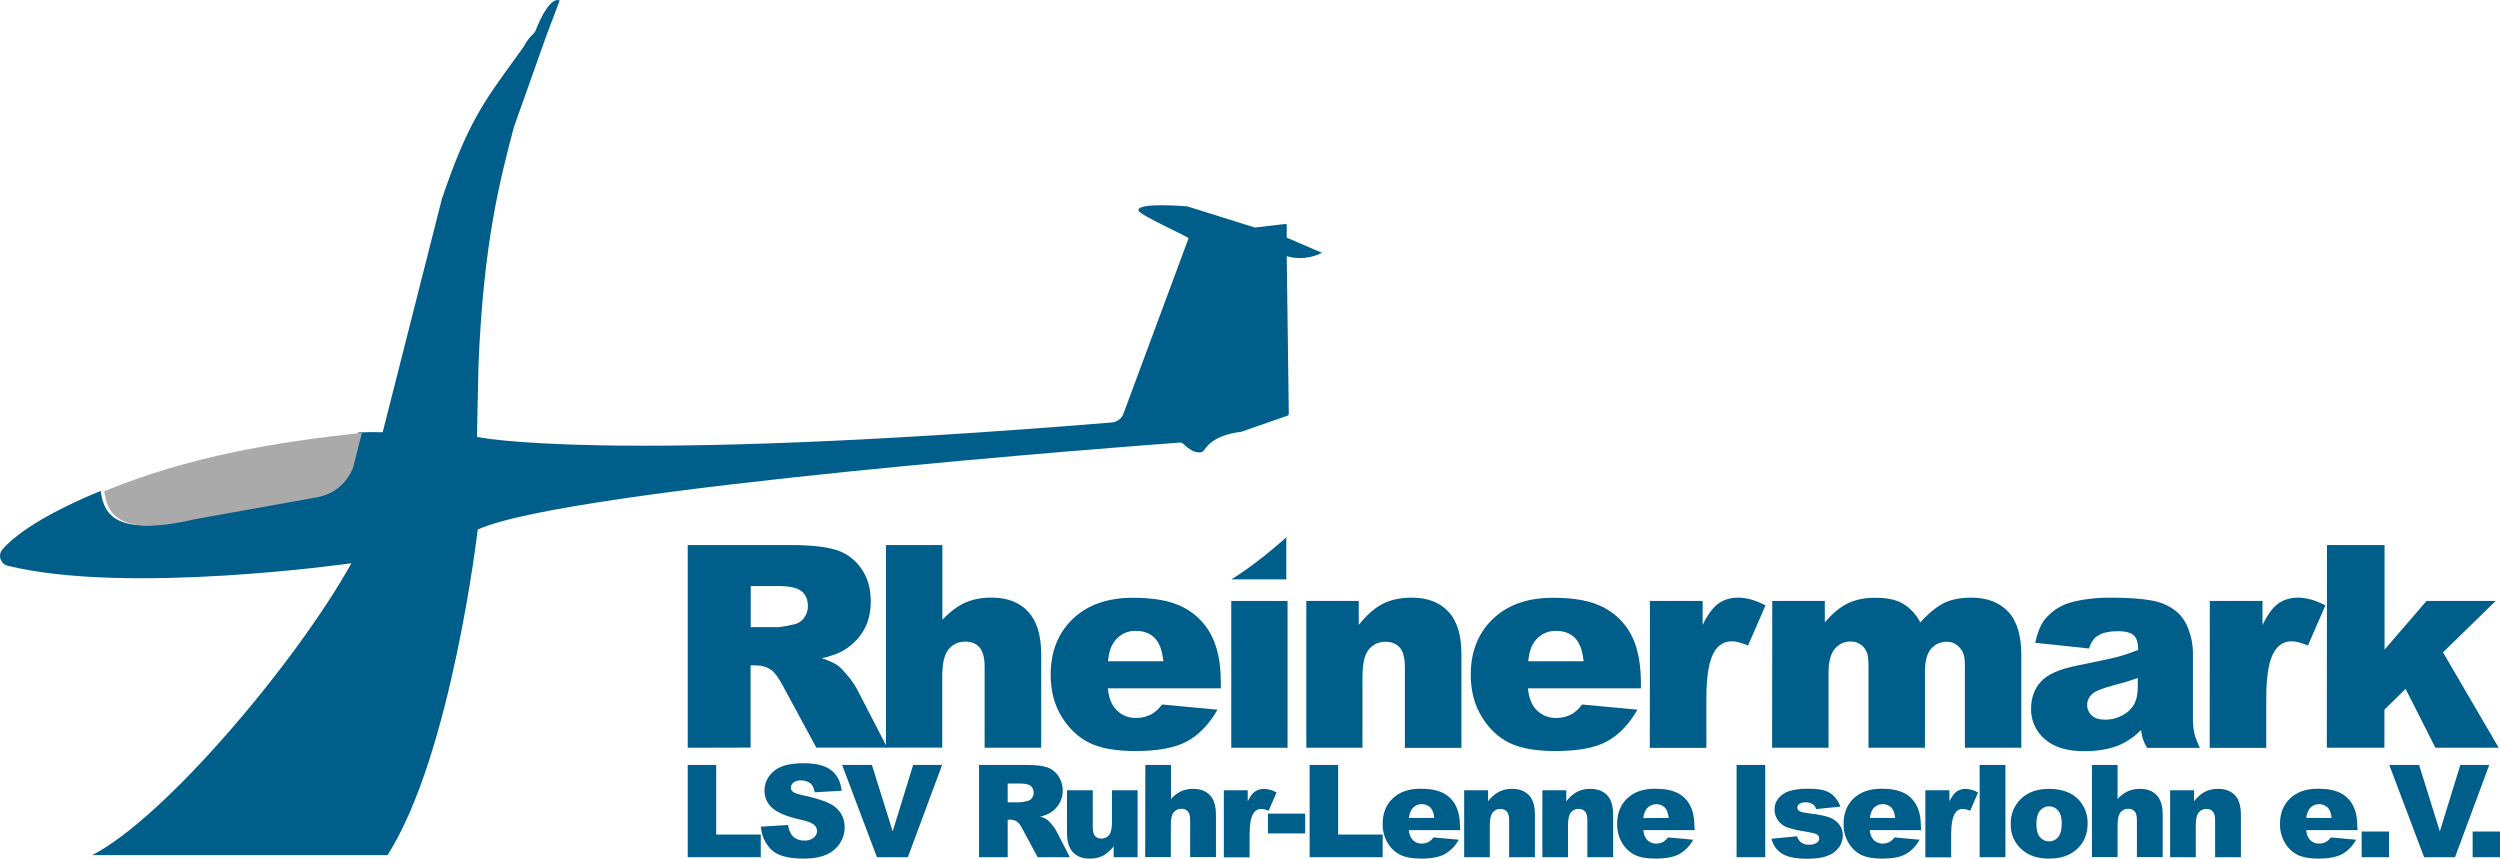
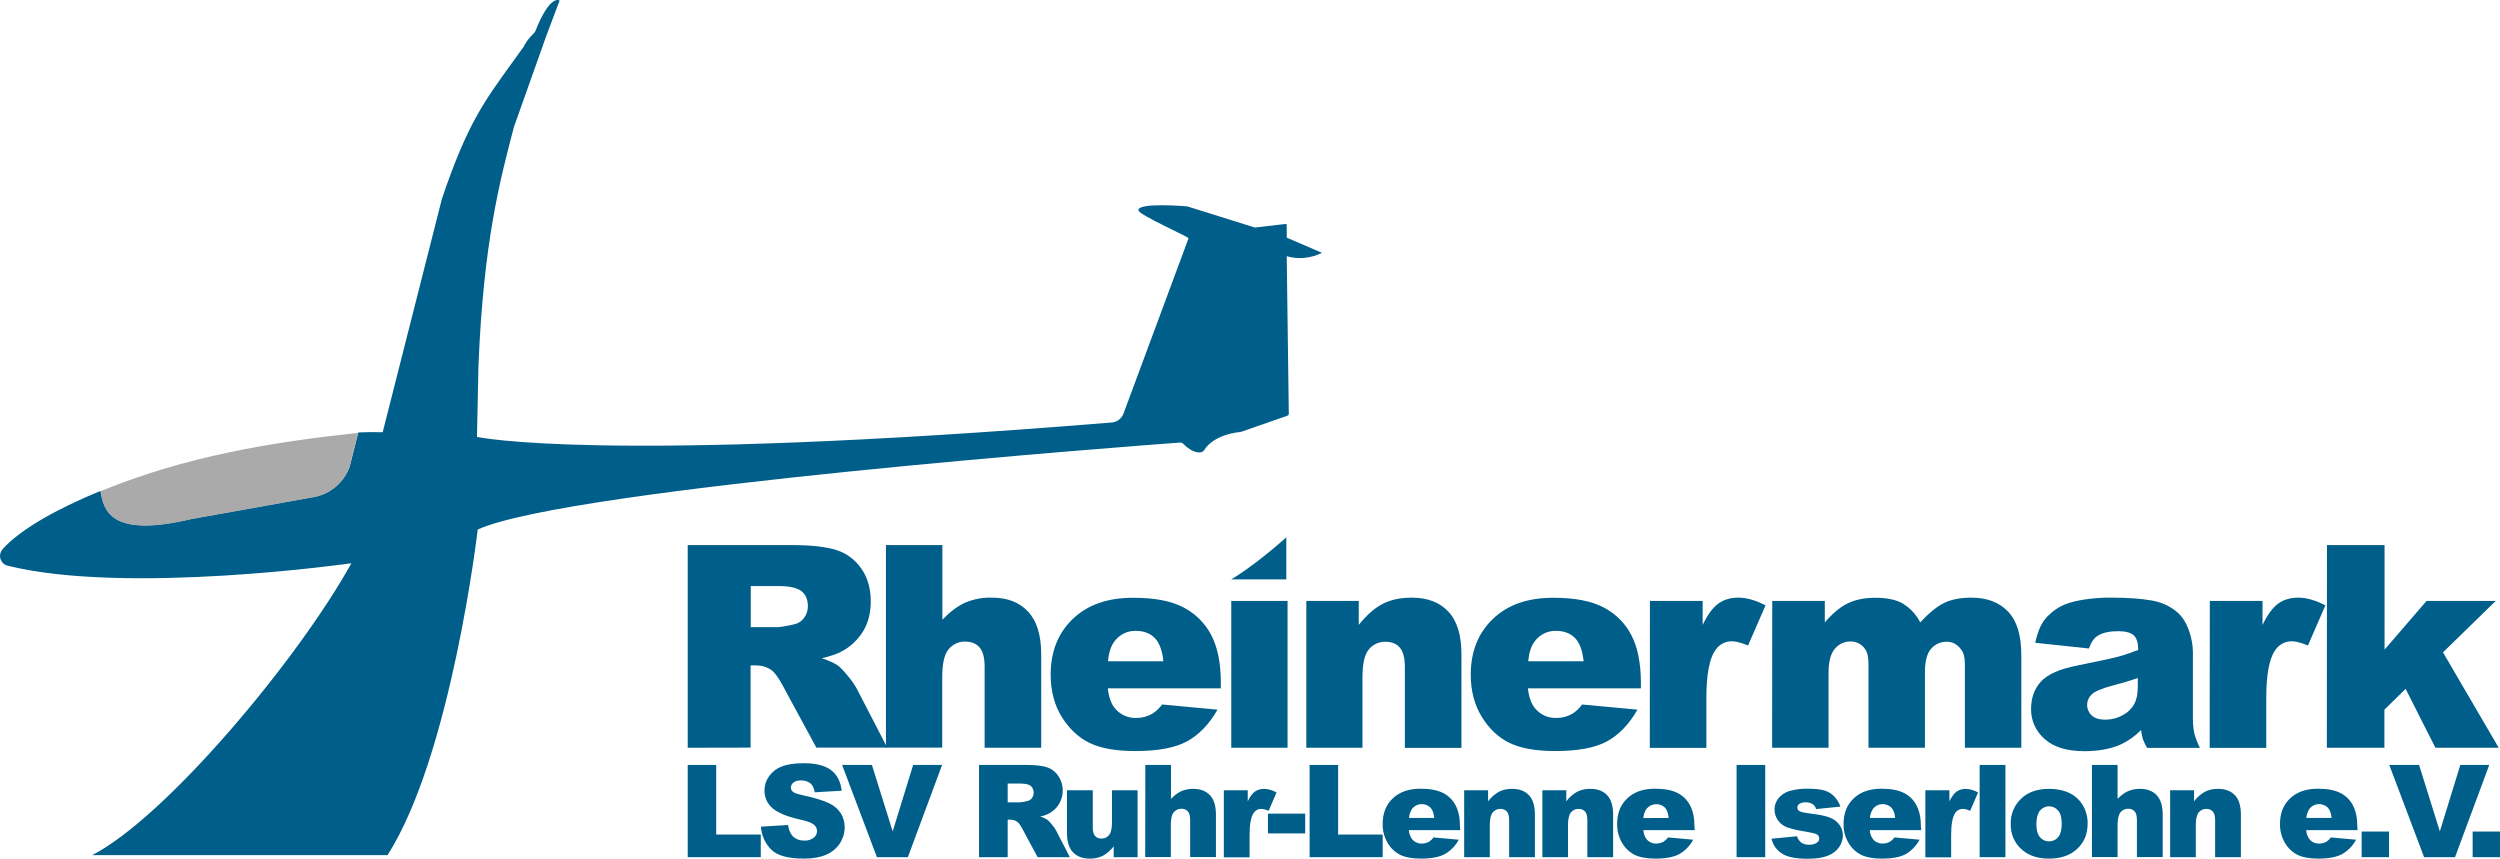
<svg xmlns="http://www.w3.org/2000/svg" version="1.1" id="Logo" x="0px" y="0px" viewBox="0 0 1336.015 458.924" xml:space="preserve" width="1336.015" height="458.924">
  <defs id="defs46" />
  <style type="text/css" id="style2">
	.st0{fill:#005E8A;}
	.st1{fill:#AAAAAA;}
</style>
  <path id="path54" class="st0" d="M 367.519,399.603 V 291.295 h 55.8 c 10.333,0 18.217,0.919 23.728,2.679 5.358,1.684 10.027,5.205 13.242,9.874 3.368,4.822 5.052,10.639 5.052,17.528 0,6.047 -1.301,11.175 -3.827,15.538 -2.602,4.363 -6.2,8.037 -10.563,10.563 -2.832,1.76 -6.812,3.138 -11.788,4.286 3.98,1.301 6.889,2.679 8.726,3.98 1.225,0.919 2.985,2.756 5.358,5.664 1.76,2.067 3.368,4.363 4.669,6.736 l 16.227,31.383 h -37.889 l -17.911,-33.066 c -2.296,-4.286 -4.286,-7.042 -6.047,-8.343 -2.373,-1.684 -5.281,-2.526 -8.19,-2.526 h -2.985 v 43.936 z m 33.679,-64.449 h 14.084 c 1.531,0 4.516,-0.459 8.879,-1.454 2.143,-0.383 4.133,-1.607 5.435,-3.368 1.378,-1.76 2.143,-3.98 2.143,-6.277 0,-3.521 -1.072,-6.2 -3.291,-8.037 -2.22,-1.837 -6.353,-2.832 -12.476,-2.832 h -14.773 z" style="stroke-width:0.765" />
  <path id="path56" class="st0" d="m 473.531,291.295 h 30.081 v 39.879 c 4.057,-4.21 8.114,-7.272 12.17,-9.109 4.516,-1.914 9.415,-2.832 14.313,-2.679 8.19,0 14.62,2.449 19.289,7.425 4.669,4.975 7.042,12.553 7.042,22.886 v 49.906 h -30.234 v -43.17 c 0,-4.899 -0.919,-8.42 -2.756,-10.486 -1.837,-2.067 -4.363,-3.062 -7.654,-3.062 -3.444,-0.076 -6.736,1.454 -8.879,4.133 -2.296,2.756 -3.368,7.731 -3.368,14.849 v 37.659 h -30.081 V 291.295 Z" style="stroke-width:0.765" />
  <path id="path58" class="st0" d="m 652.335,367.838 h -60.316 c 0.536,4.822 1.837,8.42 3.904,10.793 2.832,3.368 6.965,5.205 11.405,5.052 2.985,0 5.817,-0.765 8.42,-2.22 2.067,-1.301 3.827,-2.985 5.281,-4.975 l 29.622,2.756 c -4.516,7.884 -10.027,13.548 -16.38,16.992 -6.43,3.444 -15.615,5.128 -27.555,5.128 -10.41,0 -18.523,-1.454 -24.494,-4.363 -5.97,-2.909 -10.869,-7.578 -14.849,-13.931 -3.904,-6.353 -5.894,-13.854 -5.894,-22.504 0,-12.247 3.904,-22.197 11.788,-29.775 7.884,-7.578 18.676,-11.405 32.531,-11.328 11.252,0 20.054,1.684 26.637,5.128 6.353,3.291 11.558,8.42 14.849,14.773 3.368,6.43 5.128,14.849 5.128,25.183 v 3.291 z m -30.617,-14.467 c -0.612,-5.817 -2.143,-9.951 -4.669,-12.476 -2.526,-2.526 -5.894,-3.751 -10.027,-3.751 -4.516,-0.153 -8.879,1.99 -11.481,5.664 -1.837,2.373 -2.985,5.894 -3.444,10.563 z" style="stroke-width:0.765" />
  <rect id="rect60" x="657.999" y="321.147" class="st0" width="30.081" height="78.456" style="stroke-width:0.765" />
  <path id="path62" class="st0" d="m 698.108,321.147 h 28.015 v 12.783 c 4.21,-5.205 8.42,-8.956 12.706,-11.175 4.286,-2.22 9.491,-3.368 15.615,-3.368 8.343,0 14.849,2.449 19.518,7.425 4.746,4.975 7.042,12.63 7.042,22.963 v 49.906 h -30.234 v -43.17 c 0,-4.899 -0.919,-8.42 -2.756,-10.486 -1.837,-2.067 -4.363,-3.062 -7.654,-3.062 -3.444,-0.076 -6.736,1.454 -8.879,4.133 -2.296,2.756 -3.368,7.731 -3.368,14.849 v 37.659 h -30.005 z" style="stroke-width:0.765" />
  <path id="path64" class="st0" d="m 876.835,367.838 h -60.316 c 0.536,4.822 1.837,8.42 3.904,10.793 2.832,3.368 6.965,5.205 11.405,5.052 2.985,0 5.817,-0.765 8.42,-2.22 2.067,-1.301 3.827,-2.985 5.205,-4.975 l 29.622,2.756 c -4.516,7.884 -10.027,13.548 -16.38,16.992 -6.353,3.444 -15.615,5.128 -27.555,5.128 -10.41,0 -18.523,-1.454 -24.494,-4.363 -5.97,-2.909 -10.869,-7.578 -14.773,-13.931 -3.904,-6.353 -5.894,-13.854 -5.894,-22.504 0,-12.247 3.904,-22.197 11.788,-29.775 7.884,-7.578 18.676,-11.405 32.531,-11.328 11.252,0 20.054,1.684 26.637,5.128 6.353,3.291 11.558,8.42 14.849,14.773 3.368,6.43 5.052,14.849 5.128,25.183 v 3.291 z m -30.541,-14.467 c -0.612,-5.817 -2.143,-9.951 -4.669,-12.476 -2.526,-2.526 -5.894,-3.751 -10.027,-3.751 -4.516,-0.153 -8.879,1.99 -11.481,5.664 -1.837,2.373 -2.985,5.894 -3.444,10.563 z" style="stroke-width:0.765" />
  <path id="path66" class="st0" d="m 881.734,321.147 h 28.168 v 12.859 c 2.679,-5.588 5.511,-9.415 8.42,-11.481 2.909,-2.067 6.43,-3.138 10.639,-3.138 4.439,0 9.262,1.378 14.543,4.133 l -9.338,21.432 c -3.521,-1.454 -6.353,-2.22 -8.42,-2.22 -3.751,-0.153 -7.195,1.76 -9.185,4.899 -3.138,4.593 -4.669,13.165 -4.669,25.718 v 26.331 h -30.234 z" style="stroke-width:0.765" />
  <path id="path68" class="st0" d="m 947.101,321.147 h 28.091 v 11.481 c 4.057,-4.746 8.114,-8.19 12.247,-10.18 4.133,-1.99 9.109,-3.062 14.926,-2.985 6.276,0 11.252,1.072 14.849,3.291 3.827,2.449 6.965,5.817 8.956,9.874 4.746,-5.128 9.032,-8.573 12.936,-10.486 3.904,-1.837 8.649,-2.756 14.39,-2.756 8.42,0 15.002,2.526 19.672,7.501 4.746,4.975 7.042,12.783 7.042,23.422 v 49.294 h -30.158 v -44.701 c 0,-3.521 -0.689,-6.2 -2.067,-7.884 -1.99,-2.679 -4.516,-4.057 -7.501,-4.057 -3.291,-0.076 -6.43,1.301 -8.573,3.827 -2.143,2.526 -3.215,6.659 -3.215,12.323 v 40.491 h -30.158 v -43.17 c 0,-3.444 -0.23,-5.817 -0.612,-7.042 -0.612,-1.914 -1.76,-3.598 -3.291,-4.746 -1.607,-1.225 -3.598,-1.837 -5.588,-1.837 -3.291,-0.076 -6.43,1.378 -8.496,3.904 -2.22,2.602 -3.368,6.889 -3.368,12.859 v 40.032 h -30.158 z" style="stroke-width:0.765" />
  <path id="path70" class="st0" d="m 1116.337,346.559 -28.703,-3.062 c 1.072,-4.975 2.602,-8.956 4.669,-11.864 2.373,-3.138 5.358,-5.664 8.802,-7.501 2.756,-1.531 6.583,-2.679 11.405,-3.521 5.205,-0.842 10.41,-1.301 15.691,-1.225 9.032,0 16.227,0.536 21.738,1.531 5.052,0.842 9.797,2.985 13.701,6.353 2.526,2.22 4.593,5.358 6.047,9.415 1.378,3.751 2.143,7.654 2.22,11.634 v 34.674 c -0.077,2.909 0.153,5.817 0.689,8.649 0.689,2.756 1.76,5.435 3.062,8.037 h -28.244 c -0.842,-1.454 -1.607,-2.985 -2.22,-4.593 -0.459,-1.607 -0.842,-3.291 -0.995,-4.975 -3.368,3.444 -7.348,6.2 -11.711,8.114 -5.358,2.143 -11.481,3.215 -18.523,3.215 -9.338,0 -16.457,-2.143 -21.279,-6.506 -4.669,-3.98 -7.348,-9.874 -7.271,-15.997 0,-5.97 1.76,-10.869 5.281,-14.696 3.521,-3.827 9.951,-6.736 19.365,-8.573 11.252,-2.296 18.6,-3.827 21.968,-4.746 3.598,-0.995 7.119,-2.22 10.639,-3.598 0,-3.674 -0.765,-6.277 -2.296,-7.731 -1.531,-1.454 -4.21,-2.22 -8.037,-2.296 -4.899,0 -8.649,0.765 -11.099,2.373 -2.143,1.148 -3.674,3.444 -4.899,6.889 z m 26.101,15.768 c -4.133,1.454 -8.42,2.756 -12.936,3.904 -6.123,1.607 -10.027,3.215 -11.634,4.822 -3.138,2.909 -3.368,7.731 -0.459,10.869 0.153,0.153 0.306,0.306 0.459,0.459 1.684,1.531 4.057,2.22 7.271,2.22 3.291,0 6.506,-0.842 9.338,-2.449 2.602,-1.378 4.746,-3.444 6.123,-5.97 1.225,-2.373 1.837,-5.358 1.837,-9.109 z" style="stroke-width:0.765" />
  <path id="path72" class="st0" d="m 1180.939,321.147 h 28.168 v 12.859 c 2.679,-5.588 5.511,-9.415 8.42,-11.481 2.909,-2.067 6.43,-3.138 10.639,-3.138 4.439,0 9.262,1.378 14.543,4.133 l -9.338,21.432 c -3.521,-1.454 -6.353,-2.22 -8.42,-2.22 -3.751,-0.153 -7.195,1.76 -9.185,4.899 -3.138,4.593 -4.669,13.165 -4.669,25.718 v 26.331 h -30.234 z" style="stroke-width:0.765" />
  <path id="path74" class="st0" d="m 1243.551,291.295 h 30.77 v 55.876 l 22.427,-26.025 h 36.97 l -28.168,27.479 29.775,50.977 h -33.832 l -15.921,-31.459 -11.328,11.099 v 20.36 h -30.77 z" style="stroke-width:0.765" />
  <path id="path78_3_-3" class="st0" d="m 687.414,309.635 h -29.443 c 0,0 11.884,-6.824 29.443,-22.466 z" style="fill:#005e8a;stroke-width:0.767" />
  <g id="g82" transform="matrix(1.001717,0,0,1.001717,-428.9781,-1.013604)">
    <path id="path78_2_" class="st0" d="M 477.424,457.2 C 516.373,437.259 586.8,353.6 615.7,301.5 c 0,0 -119.8,17.1 -183.4,1.3 -2.9,-0.7 -4.6,-3.7 -3.9,-6.5 0.2,-0.8 0.6,-1.6 1.2,-2.3 9.1,-10.2 28.2,-21.2 52.3,-31.1 v 0.2 c 1.7,9.2 4.3,25.2 48.1,14.8 l 65.7,-11.8 c 8.8,-1.6 16.1,-7.8 19.1,-16.2 l 4.6,-18.2 c 4.4,-0.2 8.8,-0.2 13,-0.1 L 664,107.1 c 13.7,-40.5 22.6,-52 38.3,-73.8 3.2,-4.4 5.4,-7.5 5.4,-7.5 1.3,-2.6 3,-4.8 5.1,-6.8 0.5,-0.4 0.8,-1 1.1,-1.5 7.9,-20 12.9,-16.2 12.9,-16.2 l -7.1,18.8 -17.3,48.7 v 0 c -7.2,27.5 -16.3,61.4 -18.9,127.4 l -0.8,37.9 c 0,0 65.9,14.6 338.7,-7.7 2.8,-0.2 5.2,-2.1 6.2,-4.7 l 34.7,-93.5 c 1.2,-0.4 -26.1,-12.3 -26.7,-14.9 -0.9,-4.5 26,-2.2 26,-2.2 l 36.1,11.3 16.3,-1.9 c 0.3,0 0.7,0.2 0.7,0.5 v 0.1 6.7 l 18.8,8.1 c -5.8,2.9 -12.6,3.6 -18.8,1.8 l 1.1,84 c 0,0.5 -0.3,0.9 -0.8,1.1 l -23.8,8.3 c -0.7,0.3 -1.5,0.4 -2.3,0.5 -3.3,0.4 -13.6,2.2 -18.3,9.6 -0.3,0.5 -0.8,0.8 -1.3,1 -1.5,0.4 -4.9,0.5 -9.9,-4.5 -0.4,-0.4 -0.9,-0.6 -1.4,-0.6 -18.3,1.3 -326.2,24.3 -374.9,46.4 0,0 -14,120.2 -48.1,173.7 H 529.8 Z" />
  </g>
-   <path id="path78_4_" class="st1" d="m 55.702,262.511 c 0,0.1 0,0.2 0,0.2 1.7,9.2 4.3,25.2 48.2,14.8 l 65.8,-11.8 c 8.8,-1.6 16.1,-7.8 19.1,-16.2 l 4.6,-18.2 c -46.5,5 -92.1,12.5 -137.7,31.2 z" style="fill:#aaaaaa" />
+   <path id="path78_4_" class="st1" d="m 53.702,262.511 c 0,0.1 0,0.2 0,0.2 1.7,9.2 4.3,25.2 48.2,14.8 l 65.8,-11.8 c 8.8,-1.6 16.1,-7.8 19.1,-16.2 l 4.6,-18.2 c -46.5,5 -92.1,12.5 -137.7,31.2 z" style="fill:#aaaaaa" />
  <path id="path4" class="st0" d="m 367.519,408.788 h 15.232 v 37.2 h 23.805 v 12.094 h -39.037 z" style="fill:#005e8a;stroke-width:0.765" />
  <path id="path6" class="st0" d="m 406.633,441.778 14.543,-0.919 c 0.153,1.914 0.842,3.751 1.914,5.358 1.607,1.99 3.827,2.985 6.736,2.985 1.837,0.153 3.598,-0.459 5.052,-1.531 1.072,-0.842 1.76,-2.143 1.76,-3.521 0,-1.301 -0.612,-2.602 -1.684,-3.444 -1.148,-0.995 -3.751,-1.99 -7.807,-2.832 -6.659,-1.531 -11.481,-3.521 -14.313,-5.97 -2.832,-2.373 -4.363,-5.894 -4.286,-9.568 0,-2.526 0.765,-5.052 2.22,-7.195 1.607,-2.373 3.904,-4.286 6.659,-5.358 2.985,-1.301 6.965,-1.914 12.094,-1.914 6.277,0 11.099,1.148 14.39,3.521 3.291,2.373 5.281,6.047 5.894,11.175 l -14.39,0.842 c -0.383,-2.22 -1.148,-3.827 -2.373,-4.822 -1.454,-1.072 -3.215,-1.607 -5.052,-1.531 -1.454,-0.076 -2.832,0.306 -3.98,1.148 -0.842,0.689 -1.378,1.684 -1.378,2.756 0,0.842 0.459,1.607 1.072,2.143 0.689,0.689 2.449,1.225 5.128,1.837 6.659,1.454 11.405,2.909 14.313,4.363 2.602,1.225 4.746,3.062 6.277,5.435 1.301,2.22 1.99,4.746 1.99,7.272 0,3.138 -0.919,6.123 -2.602,8.726 -1.76,2.679 -4.363,4.822 -7.348,6.047 -3.138,1.378 -7.118,2.067 -11.864,2.067 -8.42,0 -14.237,-1.607 -17.452,-4.822 -3.291,-3.291 -5.205,-7.654 -5.511,-12.247 z" style="fill:#005e8a;stroke-width:0.765" />
  <path id="path8" class="st0" d="m 450.033,408.788 h 15.921 l 11.099,35.516 10.946,-35.516 h 15.462 l -18.294,49.294 h -16.533 z" style="fill:#005e8a;stroke-width:0.765" />
  <path id="path10" class="st0" d="m 523.207,458.082 v -49.294 h 25.412 c 4.669,0 8.267,0.383 10.792,1.225 2.449,0.765 4.593,2.373 6.047,4.516 4.363,6.353 2.832,15.002 -3.521,19.365 -0.23,0.153 -0.536,0.383 -0.765,0.536 -1.684,0.919 -3.444,1.607 -5.358,1.914 1.378,0.383 2.756,0.995 3.98,1.837 0.919,0.765 1.76,1.607 2.449,2.602 0.842,0.919 1.531,1.99 2.143,3.062 l 7.348,14.237 h -17.222 l -8.113,-15.079 c -0.995,-1.914 -1.914,-3.215 -2.756,-3.827 -1.072,-0.765 -2.373,-1.148 -3.751,-1.148 h -1.378 v 20.054 z m 15.309,-29.316 h 6.43 c 1.378,-0.076 2.679,-0.306 4.057,-0.689 0.995,-0.153 1.837,-0.765 2.449,-1.531 1.454,-1.99 1.225,-4.822 -0.536,-6.506 -0.995,-0.842 -2.909,-1.301 -5.664,-1.301 h -6.736 z" style="fill:#005e8a;stroke-width:0.765" />
  <path id="path12" class="st0" d="m 607.94,458.082 h -12.783 v -5.817 c -1.531,2.067 -3.521,3.827 -5.741,5.052 -2.22,1.072 -4.669,1.607 -7.118,1.531 -3.751,0 -6.736,-1.148 -8.879,-3.368 -2.143,-2.22 -3.215,-5.741 -3.215,-10.41 v -22.733 h 13.778 v 19.671 c 0,2.22 0.383,3.827 1.225,4.746 0.919,0.995 2.143,1.454 3.521,1.378 1.531,0 3.062,-0.689 3.98,-1.914 1.072,-1.225 1.531,-3.521 1.531,-6.736 v -17.146 h 13.701 z" style="fill:#005e8a;stroke-width:0.765" />
  <path id="path14" class="st0" d="m 612.074,408.788 h 13.701 v 18.141 c 1.607,-1.684 3.444,-3.138 5.511,-4.133 2.067,-0.842 4.286,-1.301 6.506,-1.225 3.751,0 6.659,1.148 8.802,3.368 2.143,2.22 3.215,5.741 3.215,10.41 v 22.657 h -13.778 v -19.671 c 0,-2.22 -0.383,-3.827 -1.225,-4.746 -0.919,-0.995 -2.22,-1.454 -3.521,-1.378 -1.531,-0.076 -3.062,0.689 -4.057,1.914 -1.072,1.301 -1.531,3.521 -1.531,6.736 v 17.146 h -13.701 z" style="fill:#005e8a;stroke-width:0.765" />
  <path id="path16" class="st0" d="m 653.942,422.336 h 12.859 v 5.894 c 1.225,-2.526 2.526,-4.286 3.827,-5.205 1.454,-0.995 3.138,-1.454 4.899,-1.454 2.296,0.076 4.593,0.765 6.659,1.914 l -4.21,9.797 c -1.225,-0.536 -2.526,-0.919 -3.827,-0.995 -1.684,-0.076 -3.291,0.765 -4.21,2.22 -1.454,2.067 -2.143,5.97 -2.143,11.711 v 11.941 h -13.778 v -35.822 z" style="fill:#005e8a;stroke-width:0.765" />
  <path id="path18" class="st0" d="m 677.594,434.813 h 19.901 v 10.563 h -19.901 z" style="fill:#005e8a;stroke-width:0.765" />
  <path id="path20" class="st0" d="m 699.868,408.788 h 15.232 v 37.2 h 23.805 v 12.094 h -39.037 z" style="fill:#005e8a;stroke-width:0.765" />
  <path id="path22" class="st0" d="m 780.391,443.615 h -27.479 c 0.076,1.76 0.689,3.521 1.76,4.899 1.301,1.531 3.215,2.373 5.205,2.296 1.378,0 2.679,-0.383 3.827,-0.995 0.919,-0.612 1.76,-1.378 2.373,-2.296 l 13.472,1.225 c -1.684,3.215 -4.286,5.894 -7.501,7.731 -2.909,1.531 -7.118,2.373 -12.553,2.373 -4.746,0 -8.496,-0.689 -11.175,-1.99 -2.832,-1.454 -5.128,-3.598 -6.736,-6.353 -1.837,-3.062 -2.755,-6.659 -2.679,-10.257 0,-5.588 1.76,-10.104 5.358,-13.548 3.598,-3.444 8.496,-5.205 14.849,-5.205 5.128,0 9.109,0.765 12.094,2.296 2.909,1.454 5.282,3.827 6.736,6.736 1.531,2.909 2.296,6.736 2.296,11.481 z m -13.931,-6.506 c -0.23,-2.679 -0.995,-4.516 -2.143,-5.664 -2.755,-2.449 -6.965,-2.296 -9.415,0.459 -0.076,0.153 -0.23,0.23 -0.306,0.383 -0.918,1.454 -1.531,3.062 -1.607,4.822 z" style="fill:#005e8a;stroke-width:0.765" />
  <path id="path24" class="st0" d="m 782.458,422.336 h 12.783 v 5.894 c 1.531,-2.067 3.521,-3.827 5.817,-5.128 2.22,-1.072 4.669,-1.607 7.119,-1.531 3.827,0 6.736,1.148 8.879,3.368 2.143,2.22 3.215,5.741 3.215,10.486 v 22.657 h -13.778 v -19.671 c 0,-2.22 -0.383,-3.827 -1.225,-4.746 -0.918,-0.995 -2.22,-1.454 -3.521,-1.378 -1.531,-0.076 -3.062,0.689 -4.057,1.914 -0.995,1.301 -1.531,3.521 -1.531,6.736 v 17.146 h -13.701 z" style="fill:#005e8a;stroke-width:0.765" />
  <path id="path26" class="st0" d="m 824.25,422.336 h 12.783 v 5.894 c 1.531,-2.067 3.521,-3.827 5.817,-5.128 2.22,-1.072 4.669,-1.607 7.119,-1.531 3.827,0 6.736,1.148 8.879,3.368 2.143,2.22 3.215,5.741 3.215,10.486 v 22.657 h -13.778 v -19.671 c 0,-2.22 -0.383,-3.827 -1.225,-4.746 -0.918,-0.995 -2.22,-1.454 -3.521,-1.378 -1.531,-0.076 -3.062,0.689 -4.057,1.914 -0.995,1.301 -1.531,3.521 -1.531,6.736 v 17.146 h -13.701 z" style="fill:#005e8a;stroke-width:0.765" />
  <path id="path28" class="st0" d="m 905.692,443.615 h -27.479 c 0.23,2.22 0.842,3.827 1.76,4.899 1.301,1.531 3.215,2.373 5.205,2.296 1.378,0 2.679,-0.383 3.827,-0.995 0.918,-0.612 1.76,-1.378 2.373,-2.296 l 13.472,1.225 c -1.684,3.215 -4.286,5.894 -7.501,7.731 -2.909,1.531 -7.119,2.373 -12.553,2.373 -4.746,0 -8.496,-0.689 -11.175,-1.99 -2.832,-1.454 -5.128,-3.598 -6.736,-6.353 -1.837,-3.062 -2.756,-6.659 -2.679,-10.257 0,-5.588 1.76,-10.104 5.358,-13.548 3.598,-3.444 8.496,-5.205 14.849,-5.205 5.128,0 9.109,0.765 12.094,2.296 2.909,1.454 5.282,3.827 6.736,6.736 1.531,2.909 2.296,6.736 2.296,11.481 z m -13.931,-6.506 c -0.306,-2.679 -0.995,-4.516 -2.143,-5.664 -2.756,-2.449 -6.965,-2.22 -9.491,0.536 -0.076,0.153 -0.23,0.23 -0.306,0.383 -0.919,1.454 -1.531,3.062 -1.607,4.822 z" style="fill:#005e8a;stroke-width:0.765" />
  <path id="path30" class="st0" d="m 928.042,408.788 h 15.309 v 49.294 h -15.309 z" style="fill:#005e8a;stroke-width:0.765" />
  <path id="path32" class="st0" d="m 946.719,448.208 13.624,-1.301 c 0.383,1.378 1.225,2.602 2.373,3.444 1.225,0.765 2.603,1.148 4.057,1.072 1.531,0.076 2.985,-0.306 4.286,-1.148 0.765,-0.459 1.148,-1.301 1.148,-2.22 0,-0.995 -0.612,-1.914 -1.531,-2.296 -0.765,-0.383 -2.679,-0.842 -5.894,-1.378 -3.368,-0.459 -6.659,-1.225 -9.874,-2.296 -1.837,-0.689 -3.521,-1.99 -4.669,-3.598 -1.225,-1.684 -1.913,-3.674 -1.913,-5.741 -0.077,-2.22 0.689,-4.363 2.067,-6.123 1.454,-1.76 3.445,-3.138 5.664,-3.827 3.138,-0.919 6.43,-1.378 9.644,-1.301 4.286,0 7.425,0.306 9.415,0.995 1.914,0.612 3.674,1.607 5.052,3.062 1.531,1.607 2.679,3.521 3.368,5.511 l -13.012,1.301 c -0.23,-0.995 -0.842,-1.914 -1.684,-2.526 -1.148,-0.765 -2.526,-1.148 -3.904,-1.072 -1.225,-0.076 -2.373,0.23 -3.368,0.842 -0.689,0.459 -1.072,1.225 -1.072,1.99 0,0.842 0.536,1.684 1.378,1.99 0.919,0.459 2.832,0.842 5.894,1.225 4.516,0.536 7.96,1.225 10.18,2.143 2.067,0.765 3.827,2.143 5.128,3.904 1.148,1.607 1.76,3.598 1.76,5.588 0,2.143 -0.689,4.21 -1.837,6.047 -1.454,2.143 -3.521,3.751 -5.894,4.669 -2.679,1.148 -6.353,1.76 -10.946,1.76 -6.506,0 -11.175,-0.919 -13.931,-2.832 -2.909,-1.837 -4.822,-4.669 -5.511,-7.884 z" style="fill:#005e8a;stroke-width:0.765" />
  <path id="path34" class="st0" d="m 1026.706,443.615 h -27.479 c 0.077,1.76 0.689,3.521 1.76,4.899 1.301,1.531 3.215,2.373 5.205,2.296 1.378,0 2.679,-0.383 3.827,-0.995 0.919,-0.612 1.76,-1.378 2.373,-2.296 l 13.472,1.225 c -2.067,3.598 -4.593,6.123 -7.501,7.731 -2.909,1.607 -7.119,2.373 -12.553,2.373 -4.746,0 -8.42,-0.689 -11.175,-1.99 -2.832,-1.454 -5.128,-3.598 -6.736,-6.353 -1.837,-3.062 -2.756,-6.659 -2.679,-10.257 0,-5.588 1.76,-10.104 5.358,-13.548 3.598,-3.444 8.496,-5.205 14.849,-5.205 5.128,0 9.108,0.765 12.094,2.296 2.909,1.454 5.282,3.827 6.736,6.736 1.531,2.909 2.296,6.736 2.296,11.481 z m -13.931,-6.506 c -0.23,-2.679 -0.995,-4.516 -2.143,-5.664 -2.756,-2.449 -6.965,-2.296 -9.415,0.459 -0.076,0.153 -0.23,0.23 -0.306,0.383 -0.919,1.454 -1.531,3.062 -1.607,4.822 z" style="fill:#005e8a;stroke-width:0.765" />
  <path id="path36" class="st0" d="m 1028.926,422.336 h 12.859 v 5.894 c 1.225,-2.526 2.526,-4.286 3.827,-5.205 1.454,-0.995 3.138,-1.454 4.822,-1.454 2.296,0.076 4.593,0.765 6.659,1.914 l -4.21,9.797 c -1.225,-0.536 -2.526,-0.919 -3.827,-0.995 -1.684,-0.076 -3.291,0.765 -4.21,2.22 -1.378,2.067 -2.143,5.97 -2.143,11.711 v 11.941 h -13.778 z" style="fill:#005e8a;stroke-width:0.765" />
  <path id="path38" class="st0" d="m 1057.935,408.788 h 13.778 v 49.294 h -13.778 z" style="fill:#005e8a;stroke-width:0.765" />
  <path id="path40" class="st0" d="m 1074.545,440.324 c -0.153,-5.052 1.837,-9.951 5.511,-13.472 3.674,-3.521 8.649,-5.281 14.926,-5.281 7.119,0 12.553,2.067 16.227,6.2 2.985,3.444 4.516,7.807 4.439,12.323 0,5.511 -1.837,10.027 -5.511,13.472 -3.674,3.521 -8.726,5.281 -15.155,5.281 -5.741,0 -10.41,-1.454 -13.931,-4.363 -4.286,-3.368 -6.659,-8.649 -6.506,-14.16 z m 13.701,0 c 0,3.215 0.612,5.511 1.914,7.042 2.22,2.679 6.2,3.062 8.879,0.842 0.306,-0.23 0.536,-0.536 0.842,-0.842 1.301,-1.531 1.914,-3.904 1.914,-7.272 0,-3.138 -0.612,-5.435 -1.914,-6.889 -1.148,-1.454 -2.909,-2.296 -4.746,-2.296 -1.914,-0.076 -3.751,0.842 -4.975,2.296 -1.225,1.607 -1.914,3.98 -1.913,7.118 z" style="fill:#005e8a;stroke-width:0.765" />
  <path id="path42" class="st0" d="m 1117.945,408.788 h 13.701 v 18.141 c 1.607,-1.684 3.444,-3.138 5.588,-4.133 2.067,-0.842 4.286,-1.301 6.506,-1.225 3.751,0 6.659,1.148 8.802,3.368 2.143,2.296 3.215,5.741 3.215,10.41 v 22.657 h -13.778 v -19.671 c 0,-2.22 -0.383,-3.827 -1.225,-4.746 -0.918,-0.995 -2.22,-1.454 -3.521,-1.378 -1.531,-0.076 -3.062,0.689 -4.057,1.914 -0.995,1.301 -1.531,3.521 -1.531,6.736 v 17.146 h -13.701 z" style="fill:#005e8a;stroke-width:0.765" />
  <path id="path44" class="st0" d="m 1159.737,422.336 h 12.783 v 5.894 c 1.531,-2.067 3.521,-3.827 5.817,-5.128 2.22,-1.072 4.669,-1.607 7.119,-1.531 3.751,0 6.736,1.148 8.879,3.368 2.143,2.22 3.215,5.741 3.215,10.486 v 22.657 h -13.778 v -19.671 c 0,-2.22 -0.383,-3.827 -1.225,-4.746 -0.918,-0.995 -2.22,-1.454 -3.521,-1.378 -1.531,-0.076 -3.062,0.689 -4.057,1.914 -0.995,1.301 -1.531,3.521 -1.531,6.736 v 17.146 h -13.701 z" style="fill:#005e8a;stroke-width:0.765" />
  <path id="path46" class="st0" d="m 1259.931,443.615 h -27.479 c 0.076,1.76 0.689,3.521 1.76,4.899 1.301,1.531 3.215,2.373 5.205,2.296 1.378,0 2.679,-0.383 3.827,-0.995 0.919,-0.612 1.76,-1.378 2.373,-2.296 l 13.472,1.225 c -1.684,3.215 -4.286,5.894 -7.501,7.731 -2.909,1.531 -7.119,2.373 -12.553,2.373 -4.746,0 -8.496,-0.689 -11.175,-1.99 -2.832,-1.454 -5.128,-3.598 -6.736,-6.353 -1.837,-3.062 -2.756,-6.659 -2.679,-10.257 0,-5.588 1.76,-10.104 5.358,-13.548 3.598,-3.444 8.496,-5.205 14.849,-5.205 5.128,0 9.109,0.765 12.094,2.296 2.909,1.454 5.282,3.827 6.736,6.736 1.531,2.909 2.296,6.736 2.296,11.481 z m -13.931,-6.506 c -0.23,-2.679 -0.995,-4.516 -2.143,-5.664 -2.756,-2.449 -6.965,-2.296 -9.415,0.459 -0.077,0.153 -0.23,0.23 -0.306,0.383 -0.919,1.454 -1.531,3.062 -1.607,4.822 z" style="fill:#005e8a;stroke-width:0.765" />
  <path id="path48" class="st0" d="m 1262.075,444.381 h 14.62 v 13.701 h -14.62 z" style="fill:#005e8a;stroke-width:0.765" />
  <path id="path50" class="st0" d="m 1276.848,408.788 h 15.921 l 11.099,35.516 10.946,-35.516 h 15.462 l -18.294,49.294 h -16.533 z" style="fill:#005e8a;stroke-width:0.765" />
  <path id="path52" class="st0" d="m 1321.395,444.381 h 14.62 v 13.701 h -14.62 z" style="fill:#005e8a;stroke-width:0.765" />
</svg>
